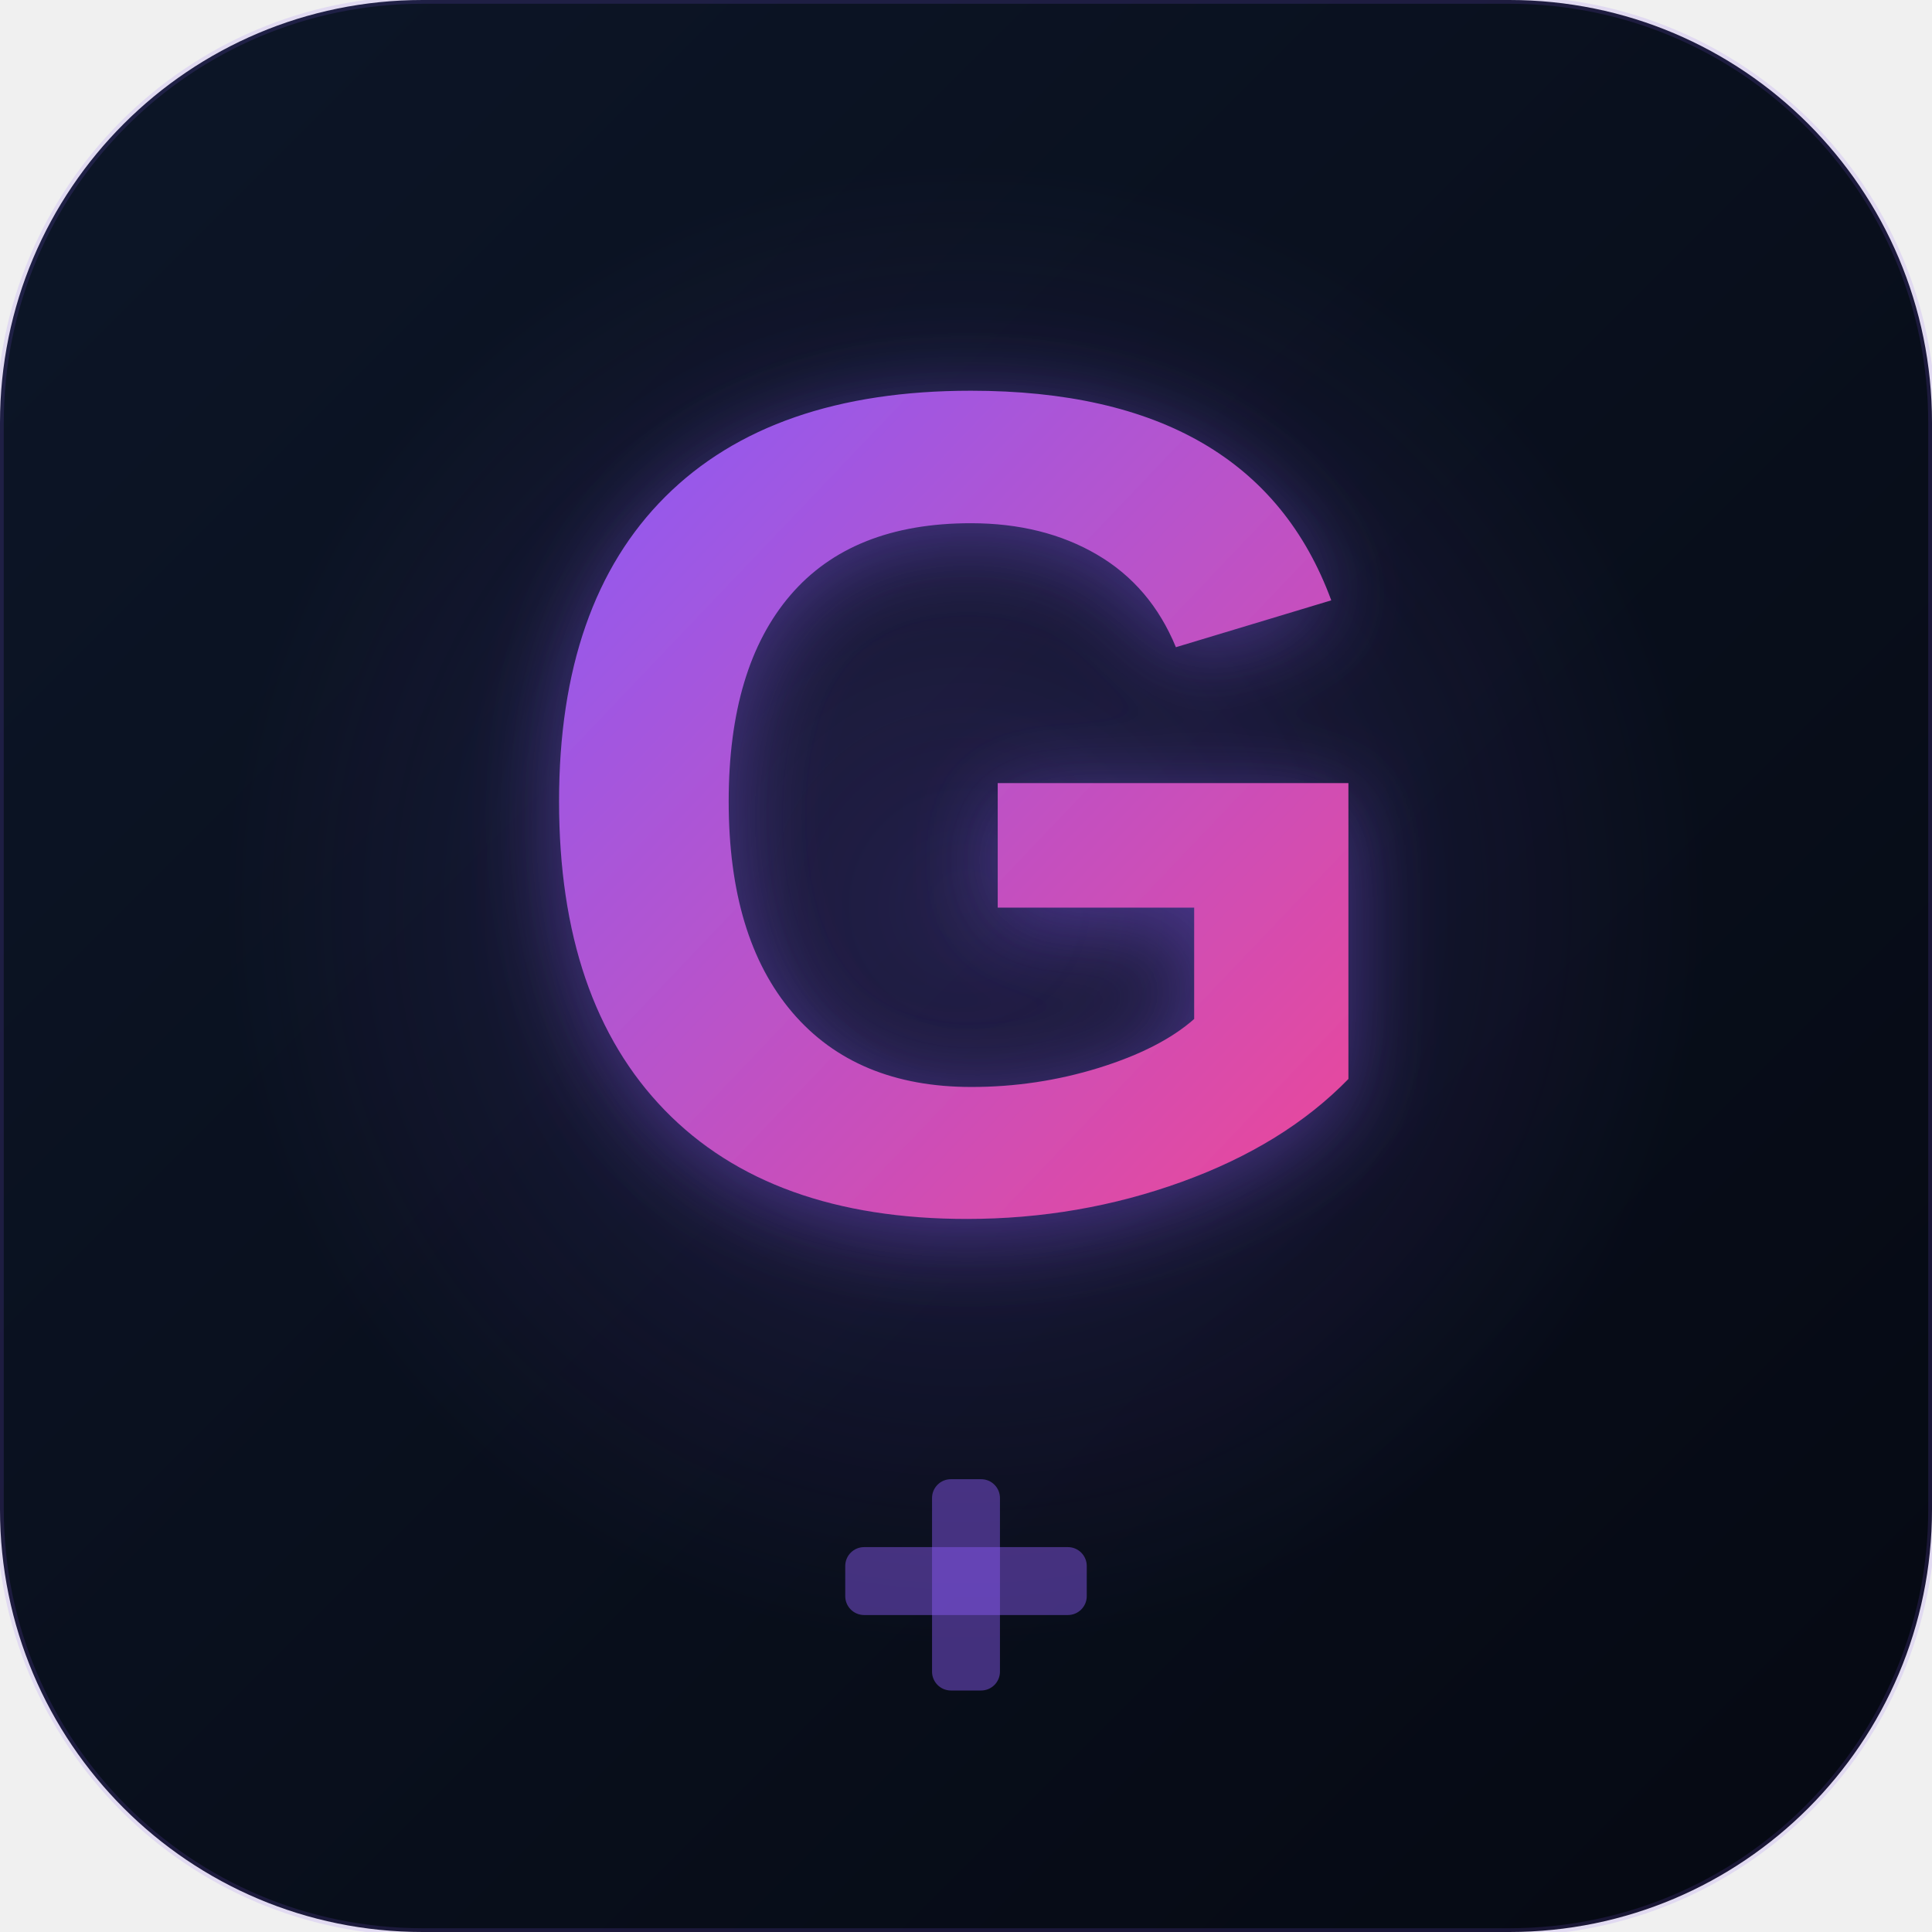
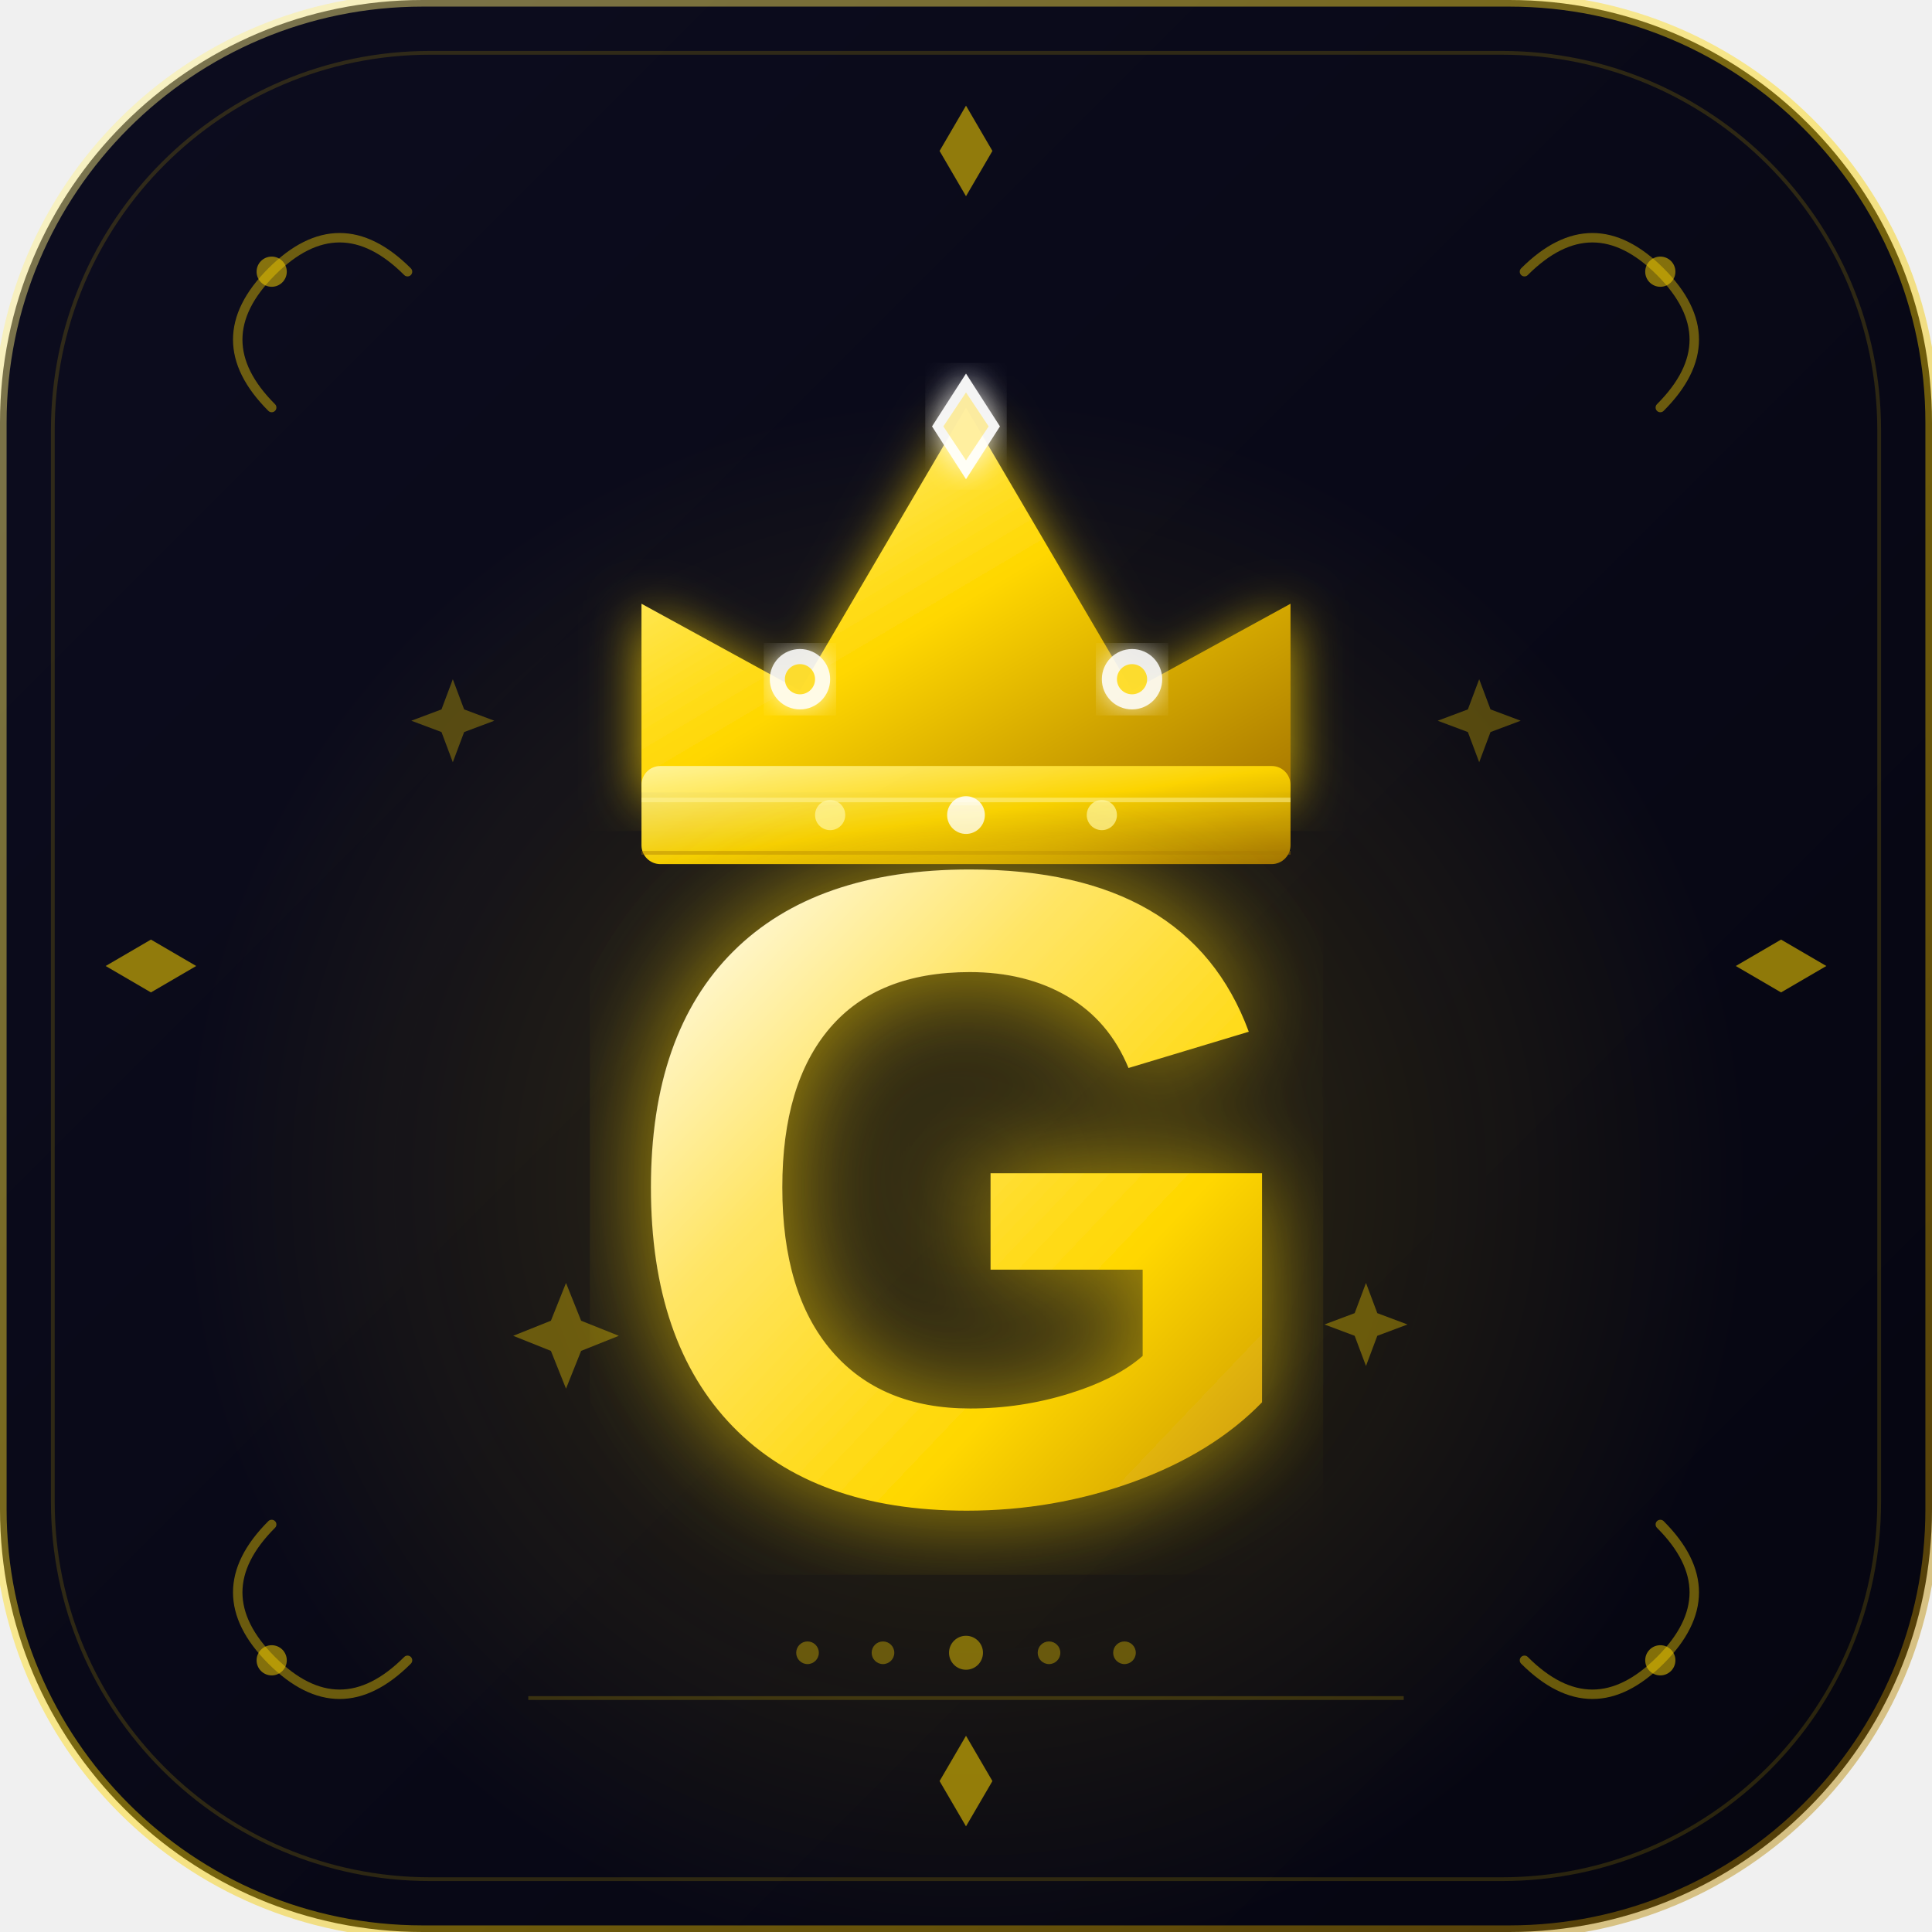
<svg xmlns="http://www.w3.org/2000/svg" viewBox="0 0 512 512">
  <defs>
-     <linearGradient id="bgGrad" x1="0%" y1="0%" x2="100%" y2="100%">
-       <stop offset="0%" stop-color="#0D1628" />
-       <stop offset="100%" stop-color="#050912" />
+     <linearGradient id="bg" x1="0%" y1="0%" x2="100%" y2="100%">
+       <stop offset="0%" stop-color="#0D0D1F" />
+       <stop offset="100%" stop-color="#050510" />
    </linearGradient>
-     <linearGradient id="gGrad" x1="0%" y1="0%" x2="100%" y2="100%">
-       <stop offset="0%" stop-color="#8B5CF6" />
-       <stop offset="100%" stop-color="#EC4899" />
+     <linearGradient id="goldG" x1="0%" y1="0%" x2="100%" y2="100%">
+       <stop offset="0%" stop-color="#FFFFFF" />
+       <stop offset="35%" stop-color="#FFE566" />
+       <stop offset="70%" stop-color="#FFD700" />
+       <stop offset="100%" stop-color="#C8960C" />
    </linearGradient>
-     <radialGradient id="glow" cx="50%" cy="50%" r="50%">
-       <stop offset="0%" stop-color="#8B5CF6" stop-opacity="0.20" />
-       <stop offset="100%" stop-color="#8B5CF6" stop-opacity="0" />
+     <linearGradient id="crown" x1="0%" y1="0%" x2="100%" y2="100%">
+       <stop offset="0%" stop-color="#FFF5A0" />
+       <stop offset="50%" stop-color="#FFD700" />
+       <stop offset="100%" stop-color="#A87800" />
+     </linearGradient>
+     <radialGradient id="halo" cx="50%" cy="55%" r="45%">
+       <stop offset="0%" stop-color="#FFD700" stop-opacity="0.18" />
+       <stop offset="100%" stop-color="#FFD700" stop-opacity="0" />
    </radialGradient>
-     <filter id="gShadow" x="-20%" y="-20%" width="140%" height="140%">
-       <feDropShadow dx="0" dy="4" stdDeviation="12" flood-color="#8B5CF6" flood-opacity="0.45" />
+     <filter id="glowG">
+       <feDropShadow dx="0" dy="0" stdDeviation="14" flood-color="#FFD700" flood-opacity="0.65" />
+     </filter>
+     <filter id="glowCrown">
+       <feDropShadow dx="0" dy="2" stdDeviation="7" flood-color="#FFD700" flood-opacity="0.8" />
+     </filter>
+     <filter id="gemGlow">
+       <feDropShadow dx="0" dy="0" stdDeviation="4" flood-color="#FFFFFF" flood-opacity="0.9" />
    </filter>
  </defs>
-   <rect width="512" height="512" rx="112" ry="112" fill="url(#bgGrad)" />
-   <rect width="512" height="512" rx="112" ry="112" fill="none" stroke="#8B5CF6" stroke-width="2" opacity="0.15" />
-   <circle cx="256" cy="240" r="200" fill="url(#glow)" />
-   <text x="256" y="320" font-family="'Arial Black', 'Helvetica Neue', Arial, sans-serif" font-size="310" font-weight="900" text-anchor="middle" fill="url(#gGrad)" filter="url(#gShadow)" letter-spacing="-6">G</text>
-   <rect x="247" y="392" width="18" height="56" rx="5" ry="5" fill="#8B5CF6" opacity="0.45" />
-   <rect x="224" y="410" width="64" height="18" rx="5" ry="5" fill="#8B5CF6" opacity="0.45" />
+   <rect width="512" height="512" rx="112" ry="112" fill="url(#bg)" />
+   <rect width="512" height="512" rx="112" ry="112" fill="none" stroke="url(#crown)" stroke-width="3.5" opacity="0.45" />
+   <rect x="14" y="14" width="484" height="484" rx="100" ry="100" fill="none" stroke="#FFD700" stroke-width="1" opacity="0.15" />
+   <circle cx="256" cy="290" r="230" fill="url(#halo)" />
+   <path d="M72 72 Q90 54 108 72 M72 72 Q54 90 72 108" stroke="#FFD700" stroke-width="2.5" stroke-linecap="round" fill="none" opacity="0.4" />
+   <circle cx="72" cy="72" r="4" fill="#FFD700" opacity="0.5" />
+   <path d="M440 72 Q422 54 404 72 M440 72 Q458 90 440 108" stroke="#FFD700" stroke-width="2.5" stroke-linecap="round" fill="none" opacity="0.4" />
+   <circle cx="440" cy="72" r="4" fill="#FFD700" opacity="0.5" />
+   <path d="M72 440 Q90 458 108 440 M72 440 Q54 422 72 404" stroke="#FFD700" stroke-width="2.5" stroke-linecap="round" fill="none" opacity="0.4" />
+   <circle cx="72" cy="440" r="4" fill="#FFD700" opacity="0.5" />
+   <path d="M440 440 Q422 458 404 440 M440 440 Q458 422 440 404" stroke="#FFD700" stroke-width="2.5" stroke-linecap="round" fill="none" opacity="0.4" />
+   <circle cx="440" cy="440" r="4" fill="#FFD700" opacity="0.5" />
+   <polygon points="256,28 263,40 256,52 249,40" fill="#FFD700" opacity="0.55" />
+   <polygon points="256,460 263,472 256,484 249,472" fill="#FFD700" opacity="0.55" />
+   <polygon points="28,256 40,263 52,256 40,249" fill="#FFD700" opacity="0.55" />
+   <polygon points="460,256 472,263 484,256 472,249" fill="#FFD700" opacity="0.55" />
+   <path d="M150 340 L154 350 L164 354 L154 358 L150 368 L146 358 L136 354 L146 350 Z" fill="#FFD700" opacity="0.35" />
+   <path d="M362 340 L365 348 L373 351 L365 354 L362 362 L359 354 L351 351 L359 348 Z" fill="#FFD700" opacity="0.35" />
+   <path d="M120 180 L123 188 L131 191 L123 194 L120 202 L117 194 L109 191 L117 188 Z" fill="#FFD700" opacity="0.3" />
+   <path d="M392 180 L395 188 L403 191 L395 194 L392 202 L389 194 L381 191 L389 188 Z" fill="#FFD700" opacity="0.3" />
+   <path d="M170 210            L170 160            L212 183            L256 108            L300 183            L342 160            L342 210            Z" fill="url(#crown)" filter="url(#glowCrown)" />
+   <rect x="170" y="203" width="172" height="26" rx="5" ry="5" fill="url(#crown)" opacity="0.95" />
+   <line x1="170" y1="212" x2="342" y2="212" stroke="#FFF5A0" stroke-width="1.2" opacity="0.5" />
+   <line x1="170" y1="226" x2="342" y2="226" stroke="#A87800" stroke-width="1" opacity="0.4" />
+   <polygon points="256,99 265,113 256,127 247,113" fill="#FFFFFF" filter="url(#gemGlow)" opacity="0.95" />
+   <polygon points="256,104 262,113 256,122 250,113" fill="#FFE566" opacity="0.6" />
+   <circle cx="212" cy="180" r="8" fill="#FFFFFF" filter="url(#gemGlow)" opacity="0.9" />
+   <circle cx="212" cy="180" r="4" fill="#FFD700" opacity="0.8" />
+   <circle cx="300" cy="180" r="8" fill="#FFFFFF" filter="url(#gemGlow)" opacity="0.9" />
+   <circle cx="300" cy="180" r="4" fill="#FFD700" opacity="0.8" />
+   <circle cx="220" cy="216" r="4" fill="#FFF5A0" opacity="0.75" />
+   <circle cx="256" cy="216" r="5" fill="#FFFFFF" opacity="0.85" />
+   <circle cx="292" cy="216" r="4" fill="#FFF5A0" opacity="0.75" />
+   <text x="256" y="398" font-family="'Arial Black', 'Helvetica Neue', Arial, sans-serif" font-size="240" font-weight="900" text-anchor="middle" fill="url(#goldG)" filter="url(#glowG)" letter-spacing="-4">G</text>
+   <circle cx="214" cy="438" r="3" fill="#FFD700" opacity="0.35" />
+   <circle cx="234" cy="438" r="3" fill="#FFD700" opacity="0.35" />
+   <circle cx="256" cy="438" r="4.5" fill="#FFD700" opacity="0.45" />
+   <circle cx="278" cy="438" r="3" fill="#FFD700" opacity="0.35" />
+   <circle cx="298" cy="438" r="3" fill="#FFD700" opacity="0.35" />
+   <line x1="140" y1="450" x2="372" y2="450" stroke="#FFD700" stroke-width="1" opacity="0.18" />
</svg>
